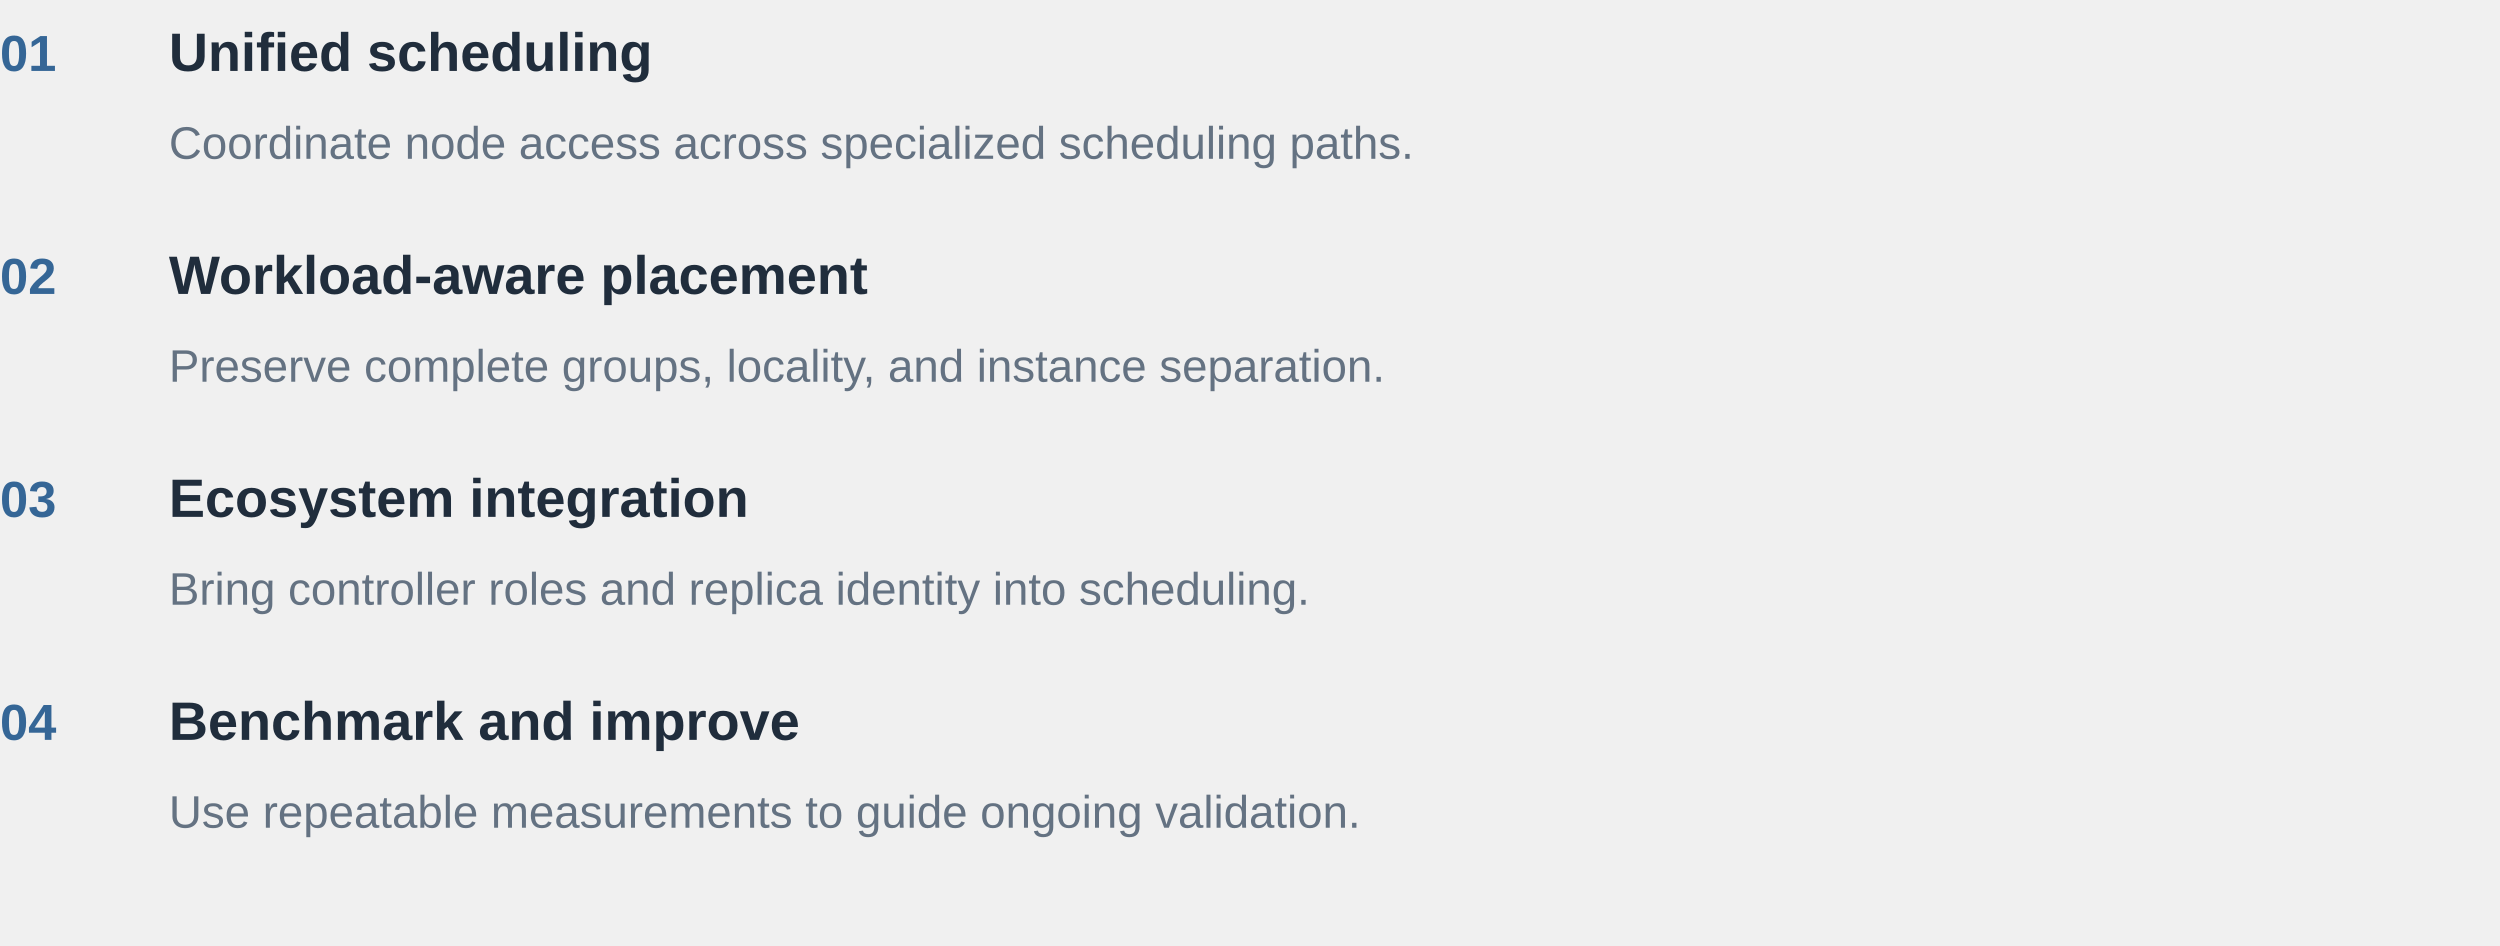
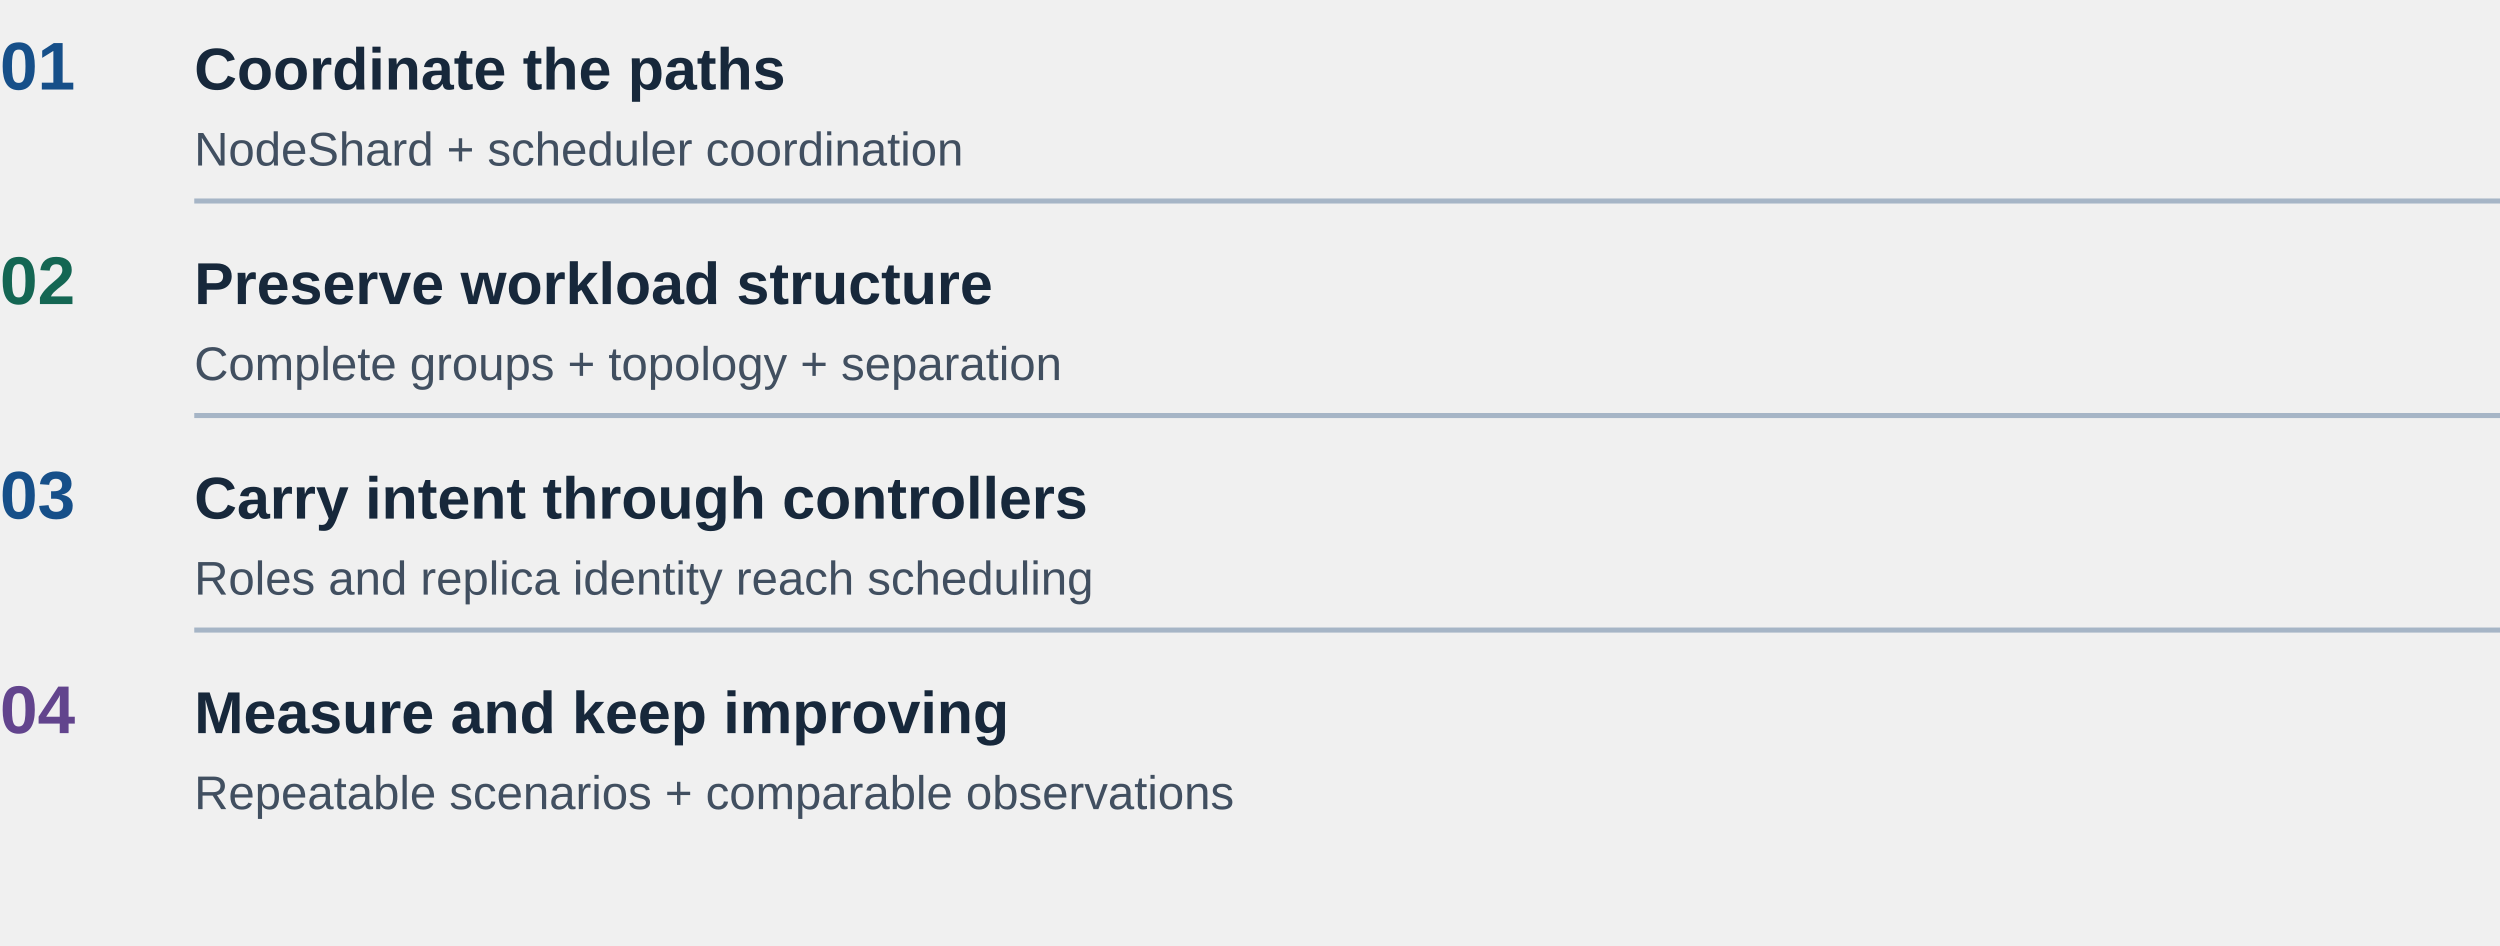
<svg xmlns="http://www.w3.org/2000/svg" width="1480" height="560" viewBox="0 0 1480 560">
  <defs>
-     <marker id="arrow" viewBox="0 0 10 10" refX="10" refY="5" markerWidth="10" markerHeight="10" markerUnits="userSpaceOnUse" orient="auto">
-       <path d="M0 0 L10 5 L0 10 Z" fill="#8ea8cb" />
+     <marker id="arrow-dce5ee" viewBox="0 0 12 12" refX="12" refY="6" markerWidth="12" markerHeight="12" markerUnits="userSpaceOnUse" orient="auto">
+       <path d="M0 0 L12 6 L0 12 Z" fill="#dce5ee" />
+     </marker>
+     <marker id="arrow-164f89" viewBox="0 0 12 12" refX="12" refY="6" markerWidth="12" markerHeight="12" markerUnits="userSpaceOnUse" orient="auto">
+       <path d="M0 0 L12 6 L0 12 Z" fill="#164f89" />
+     </marker>
+     <marker id="arrow-deeee8" viewBox="0 0 12 12" refX="12" refY="6" markerWidth="12" markerHeight="12" markerUnits="userSpaceOnUse" orient="auto">
+       <path d="M0 0 L12 6 L0 12 Z" fill="#deeee8" />
+     </marker>
+     <marker id="arrow-8b621c" viewBox="0 0 12 12" refX="12" refY="6" markerWidth="12" markerHeight="12" markerUnits="userSpaceOnUse" orient="auto">
+       <path d="M0 0 L12 6 L0 12 Z" fill="#8b621c" />
+     </marker>
+     <marker id="arrow-52677f" viewBox="0 0 12 12" refX="12" refY="6" markerWidth="12" markerHeight="12" markerUnits="userSpaceOnUse" orient="auto">
+       <path d="M0 0 L12 6 L0 12 Z" fill="#52677f" />
+     </marker>
+     <marker id="arrow-fff5e2" viewBox="0 0 12 12" refX="12" refY="6" markerWidth="12" markerHeight="12" markerUnits="userSpaceOnUse" orient="auto">
+       <path d="M0 0 L12 6 L0 12 Z" fill="#fff5e2" />
+     </marker>
+     <marker id="arrow-dce9f8" viewBox="0 0 12 12" refX="12" refY="6" markerWidth="12" markerHeight="12" markerUnits="userSpaceOnUse" orient="auto">
+       <path d="M0 0 L12 6 L0 12 Z" fill="#dce9f8" />
+     </marker>
+     <marker id="arrow-146653" viewBox="0 0 12 12" refX="12" refY="6" markerWidth="12" markerHeight="12" markerUnits="userSpaceOnUse" orient="auto">
+       <path d="M0 0 L12 6 L0 12 Z" fill="#146653" />
+     </marker>
+     <marker id="arrow-62448d" viewBox="0 0 12 12" refX="12" refY="6" markerWidth="12" markerHeight="12" markerUnits="userSpaceOnUse" orient="auto">
+       <path d="M0 0 L12 6 L0 12 Z" fill="#62448d" />
+     </marker>
+     <marker id="arrow-414f60" viewBox="0 0 12 12" refX="12" refY="6" markerWidth="12" markerHeight="12" markerUnits="userSpaceOnUse" orient="auto">
+       <path d="M0 0 L12 6 L0 12 Z" fill="#414f60" />
+     </marker>
+     <marker id="arrow-c14421" viewBox="0 0 12 12" refX="12" refY="6" markerWidth="12" markerHeight="12" markerUnits="userSpaceOnUse" orient="auto">
+       <path d="M0 0 L12 6 L0 12 Z" fill="#c14421" />
+     </marker>
+     <marker id="arrow-ffffff" viewBox="0 0 12 12" refX="12" refY="6" markerWidth="12" markerHeight="12" markerUnits="userSpaceOnUse" orient="auto">
+       <path d="M0 0 L12 6 L0 12 Z" fill="#ffffff" />
+     </marker>
+     <marker id="arrow-eae3f3" viewBox="0 0 12 12" refX="12" refY="6" markerWidth="12" markerHeight="12" markerUnits="userSpaceOnUse" orient="auto">
+       <path d="M0 0 L12 6 L0 12 Z" fill="#eae3f3" />
+     </marker>
+     <marker id="arrow-a6b5c6" viewBox="0 0 12 12" refX="12" refY="6" markerWidth="12" markerHeight="12" markerUnits="userSpaceOnUse" orient="auto">
+       <path d="M0 0 L12 6 L0 12 Z" fill="#a6b5c6" />
+     </marker>
+     <marker id="arrow-17283b" viewBox="0 0 12 12" refX="12" refY="6" markerWidth="12" markerHeight="12" markerUnits="userSpaceOnUse" orient="auto">
+       <path d="M0 0 L12 6 L0 12 Z" fill="#17283b" />
+     </marker>
+     <marker id="arrow-f2f5f9" viewBox="0 0 12 12" refX="12" refY="6" markerWidth="12" markerHeight="12" markerUnits="userSpaceOnUse" orient="auto">
+       <path d="M0 0 L12 6 L0 12 Z" fill="#f2f5f9" />
    </marker>
  </defs>
-   <text x="0" y="42" font-family="Liberation Sans, Arial, sans-serif" font-size="30" font-weight="700" fill="#356696" text-anchor="start">
+   <path d="M115,119 L1480,119" fill="none" stroke="#a6b5c6" stroke-width="3" stroke-linejoin="round" />
+   <path d="M115,246 L1480,246" fill="none" stroke="#a6b5c6" stroke-width="3" stroke-linejoin="round" />
+   <path d="M115,373 L1480,373" fill="none" stroke="#a6b5c6" stroke-width="3" stroke-linejoin="round" />
+   <text x="0" y="53" font-family="Liberation Sans, Arial, sans-serif" font-size="40" font-weight="700" fill="#164f89" text-anchor="start">
    <tspan x="0" dy="0">01</tspan>
  </text>
-   <text x="100" y="42" font-family="Liberation Sans, Arial, sans-serif" font-size="32" font-weight="700" fill="#202d3c" text-anchor="start">
-     <tspan x="100" dy="0">Unified scheduling</tspan>
+   <text x="115" y="53" font-family="Liberation Sans, Arial, sans-serif" font-size="35" font-weight="700" fill="#17283b" text-anchor="start">
+     <tspan x="115" dy="0">Coordinate the paths</tspan>
  </text>
-   <text x="100" y="94" font-family="Liberation Sans, Arial, sans-serif" font-size="27" font-weight="400" fill="#647282" text-anchor="start">
-     <tspan x="100" dy="0">Coordinate node access across specialized scheduling paths.</tspan>
+   <text x="115" y="98" font-family="Liberation Sans, Arial, sans-serif" font-size="28" font-weight="400" fill="#414f60" text-anchor="start">
+     <tspan x="115" dy="0">NodeShard + scheduler coordination</tspan>
  </text>
-   <text x="0" y="174" font-family="Liberation Sans, Arial, sans-serif" font-size="30" font-weight="700" fill="#356696" text-anchor="start">
+   <text x="0" y="180" font-family="Liberation Sans, Arial, sans-serif" font-size="40" font-weight="700" fill="#146653" text-anchor="start">
    <tspan x="0" dy="0">02</tspan>
  </text>
-   <text x="100" y="174" font-family="Liberation Sans, Arial, sans-serif" font-size="32" font-weight="700" fill="#202d3c" text-anchor="start">
-     <tspan x="100" dy="0">Workload-aware placement</tspan>
+   <text x="115" y="180" font-family="Liberation Sans, Arial, sans-serif" font-size="35" font-weight="700" fill="#17283b" text-anchor="start">
+     <tspan x="115" dy="0">Preserve workload structure</tspan>
  </text>
-   <text x="100" y="226" font-family="Liberation Sans, Arial, sans-serif" font-size="27" font-weight="400" fill="#647282" text-anchor="start">
-     <tspan x="100" dy="0">Preserve complete groups, locality, and instance separation.</tspan>
+   <text x="115" y="225" font-family="Liberation Sans, Arial, sans-serif" font-size="28" font-weight="400" fill="#414f60" text-anchor="start">
+     <tspan x="115" dy="0">Complete groups + topology + separation</tspan>
  </text>
-   <text x="0" y="306" font-family="Liberation Sans, Arial, sans-serif" font-size="30" font-weight="700" fill="#356696" text-anchor="start">
+   <text x="0" y="307" font-family="Liberation Sans, Arial, sans-serif" font-size="40" font-weight="700" fill="#164f89" text-anchor="start">
    <tspan x="0" dy="0">03</tspan>
  </text>
-   <text x="100" y="306" font-family="Liberation Sans, Arial, sans-serif" font-size="32" font-weight="700" fill="#202d3c" text-anchor="start">
-     <tspan x="100" dy="0">Ecosystem integration</tspan>
+   <text x="115" y="307" font-family="Liberation Sans, Arial, sans-serif" font-size="35" font-weight="700" fill="#17283b" text-anchor="start">
+     <tspan x="115" dy="0">Carry intent through controllers</tspan>
  </text>
-   <text x="100" y="358" font-family="Liberation Sans, Arial, sans-serif" font-size="27" font-weight="400" fill="#647282" text-anchor="start">
-     <tspan x="100" dy="0">Bring controller roles and replica identity into scheduling.</tspan>
+   <text x="115" y="352" font-family="Liberation Sans, Arial, sans-serif" font-size="28" font-weight="400" fill="#414f60" text-anchor="start">
+     <tspan x="115" dy="0">Roles and replica identity reach scheduling</tspan>
  </text>
-   <text x="0" y="438" font-family="Liberation Sans, Arial, sans-serif" font-size="30" font-weight="700" fill="#356696" text-anchor="start">
+   <text x="0" y="434" font-family="Liberation Sans, Arial, sans-serif" font-size="40" font-weight="700" fill="#62448d" text-anchor="start">
    <tspan x="0" dy="0">04</tspan>
  </text>
-   <text x="100" y="438" font-family="Liberation Sans, Arial, sans-serif" font-size="32" font-weight="700" fill="#202d3c" text-anchor="start">
-     <tspan x="100" dy="0">Benchmark and improve</tspan>
+   <text x="115" y="434" font-family="Liberation Sans, Arial, sans-serif" font-size="35" font-weight="700" fill="#17283b" text-anchor="start">
+     <tspan x="115" dy="0">Measure and keep improving</tspan>
  </text>
-   <text x="100" y="490" font-family="Liberation Sans, Arial, sans-serif" font-size="27" font-weight="400" fill="#647282" text-anchor="start">
-     <tspan x="100" dy="0">Use repeatable measurements to guide ongoing validation.</tspan>
+   <text x="115" y="479" font-family="Liberation Sans, Arial, sans-serif" font-size="28" font-weight="400" fill="#414f60" text-anchor="start">
+     <tspan x="115" dy="0">Repeatable scenarios + comparable observations</tspan>
  </text>
</svg>
